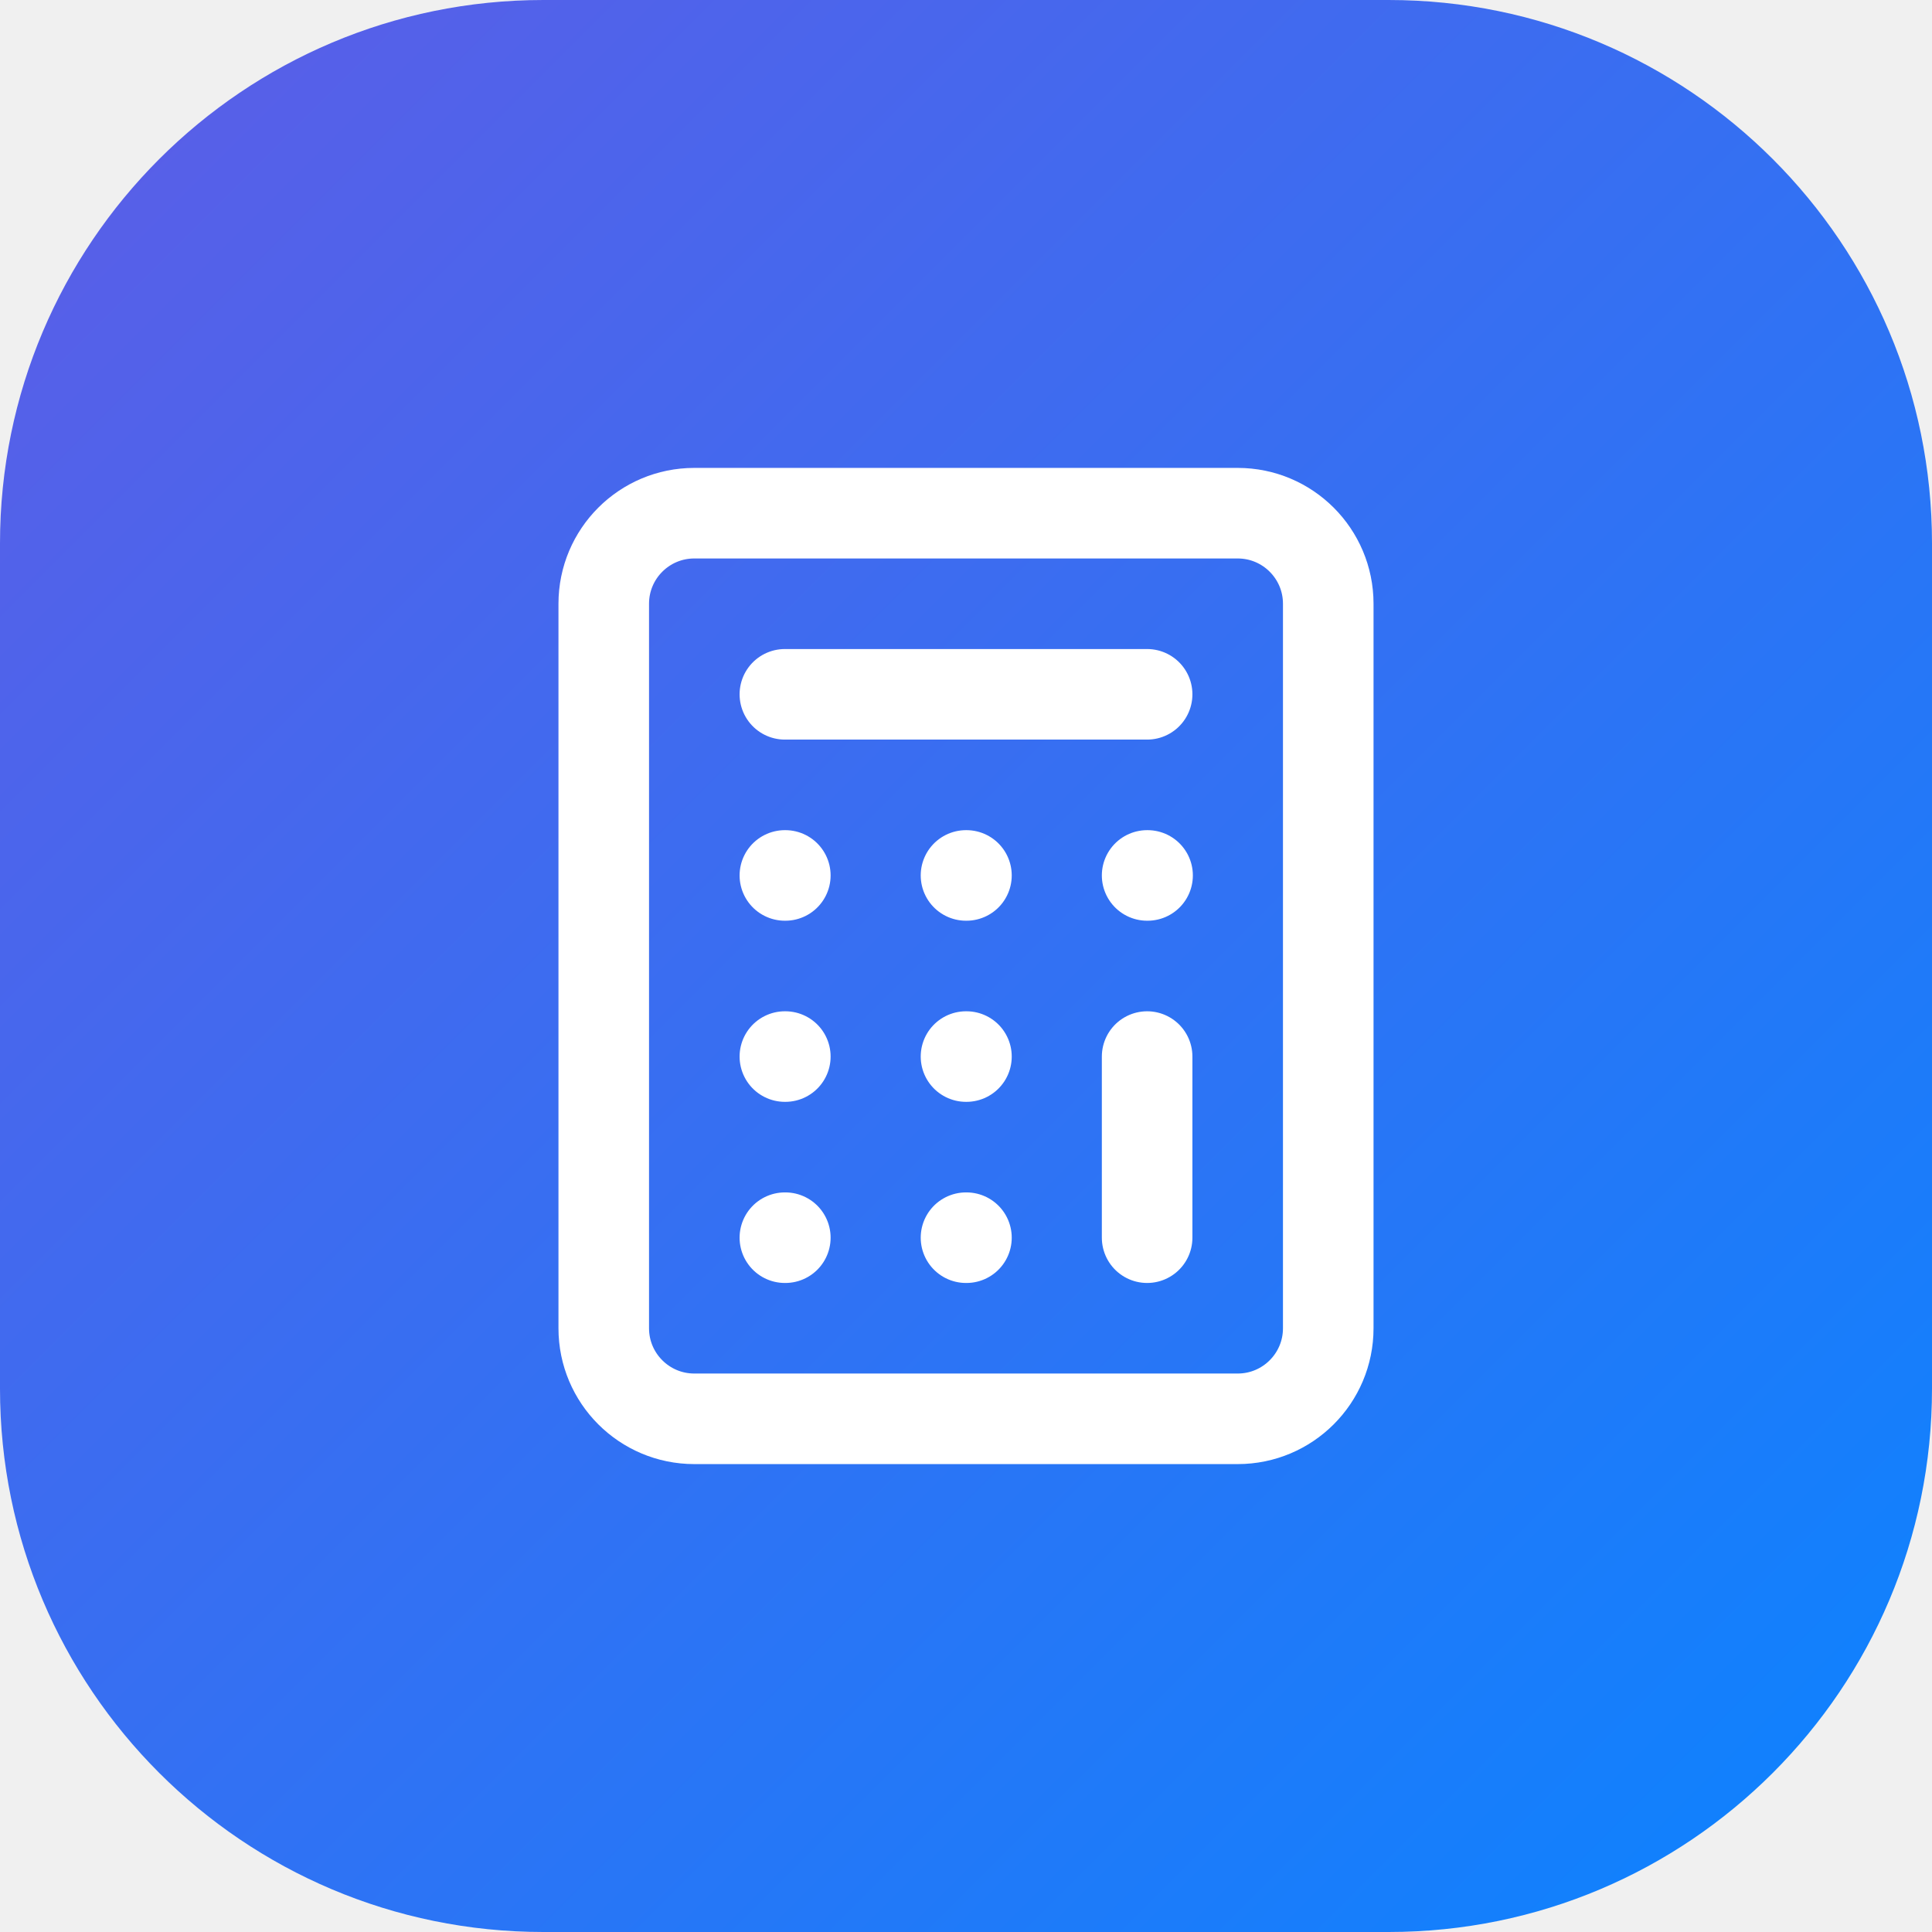
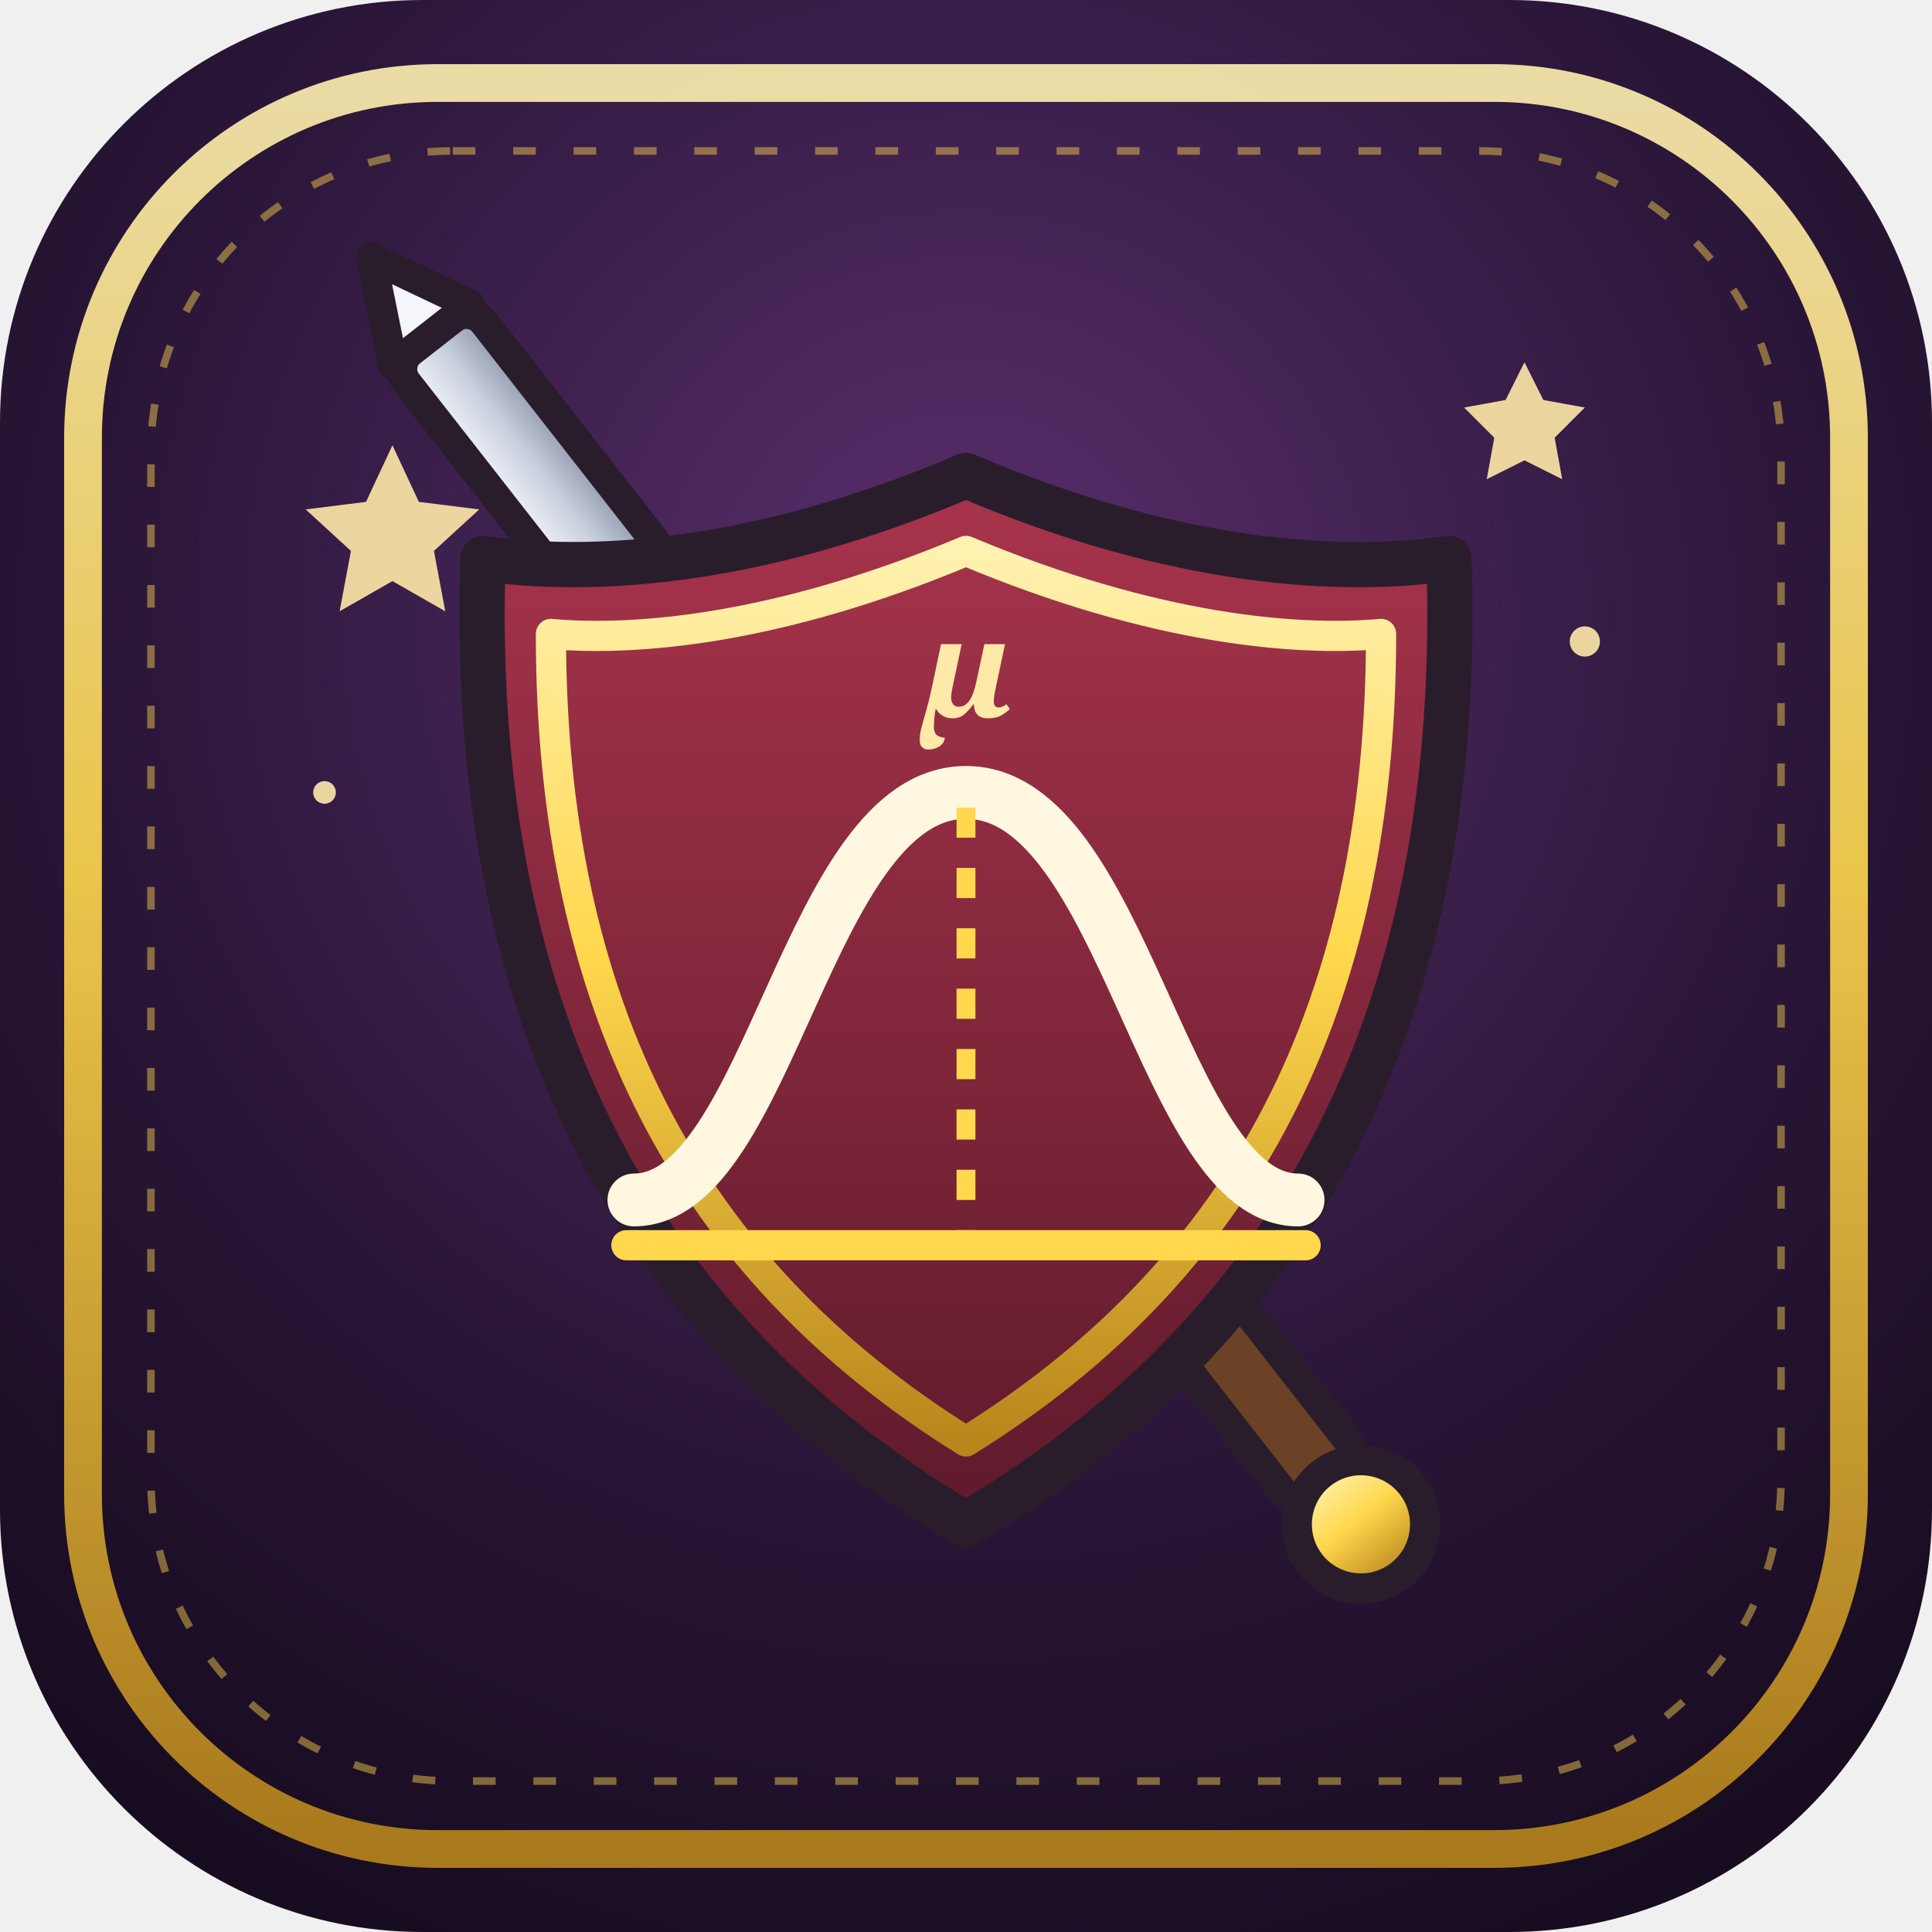
- <svg xmlns="http://www.w3.org/2000/svg" viewBox="0 0 64 64">
+ <svg xmlns="http://www.w3.org/2000/svg" viewBox="0 0 512 512">
  <defs>
-     <linearGradient id="g" x1="0" y1="0" x2="1" y2="1">
-       <stop offset="0" stop-color="#5e5ce6" />
-       <stop offset="1" stop-color="#0a84ff" />
+     <radialGradient id="bg" cx="50%" cy="32%" r="80%">
+       <stop offset="0" stop-color="#5a2f6e" />
+       <stop offset=".55" stop-color="#2a1638" />
+       <stop offset="1" stop-color="#140a1c" />
+     </radialGradient>
+     <linearGradient id="gold" x1="0" y1="0" x2="0" y2="1">
+       <stop offset="0" stop-color="#fff1b0" />
+       <stop offset=".45" stop-color="#ffd84d" />
+       <stop offset="1" stop-color="#b8861c" />
+     </linearGradient>
+     <linearGradient id="shield" x1="0" y1="0" x2="0" y2="1">
+       <stop offset="0" stop-color="#a8344c" />
+       <stop offset="1" stop-color="#5e1a2b" />
+     </linearGradient>
+     <linearGradient id="blade" x1="0" y1="0" x2="1" y2="0">
+       <stop offset="0" stop-color="#f4f6fb" />
+       <stop offset=".5" stop-color="#c9d0de" />
+       <stop offset="1" stop-color="#8a93a6" />
    </linearGradient>
  </defs>
-   <rect width="64" height="64" rx="18" fill="url(#g)" />
-   <g transform="translate(14 14) scale(1.5)" fill="none" stroke="#ffffff" stroke-width="2" stroke-linecap="round" stroke-linejoin="round">
-     <rect width="16" height="20" x="4" y="2" rx="2" />
-     <line x1="8" x2="16" y1="6" y2="6" />
-     <line x1="16" x2="16" y1="14" y2="18" />
-     <path d="M16 10h.01" />
-     <path d="M12 10h.01" />
-     <path d="M8 10h.01" />
-     <path d="M12 14h.01" />
-     <path d="M8 14h.01" />
-     <path d="M12 18h.01" />
-     <path d="M8 18h.01" />
+   <rect width="512" height="512" rx="112" fill="url(#bg)" />
+   <rect x="22" y="22" width="468" height="468" rx="94" fill="none" stroke="url(#gold)" stroke-width="10" opacity=".9" />
+   <rect x="40" y="40" width="432" height="432" rx="80" fill="none" stroke="#ffd84d" stroke-width="2" stroke-dasharray="6 10" opacity=".45" />
+   <g fill="#ffe9a8" opacity=".9">
+     <path d="M104 118l7 15 16 2-12 11 3 16-14-8-14 8 3-16-12-11 16-2z" />
+     <path d="M404 96l5 10 11 2-8 8 2 11-10-5-10 5 2-11-8-8 11-2z" />
+     <circle cx="420" cy="170" r="4" />
+     <circle cx="86" cy="210" r="3" />
  </g>
+   <g transform="rotate(-38 256 270)">
+     <rect x="243" y="40" width="26" height="300" rx="6" fill="url(#blade)" stroke="#2a1d2b" stroke-width="8" />
+     <path d="M243 40 L256 14 L269 40 Z" fill="#f4f6fb" stroke="#2a1d2b" stroke-width="8" stroke-linejoin="round" />
+     <rect x="196" y="334" width="120" height="24" rx="10" fill="url(#gold)" stroke="#2a1d2b" stroke-width="8" />
+     <rect x="245" y="356" width="22" height="70" rx="6" fill="#6b4226" stroke="#2a1d2b" stroke-width="8" />
+     <circle cx="256" cy="440" r="17" fill="url(#gold)" stroke="#2a1d2b" stroke-width="8" />
+   </g>
+   <path d="M256 126 C312 150 356 152 384 148 C388 268 344 352 256 404 C168 352 124 268 128 148 C156 152 200 150 256 126 Z" fill="url(#shield)" stroke="#2a1d2b" stroke-width="12" stroke-linejoin="round" />
+   <path d="M256 146 C306 167 344 170 366 168 C366 266 330 336 256 382 C182 336 146 266 146 168 C168 170 206 167 256 146 Z" fill="none" stroke="url(#gold)" stroke-width="8" stroke-linejoin="round" />
+   <path d="M168 318 C204 318 214 210 256 210 C298 210 308 318 344 318" fill="none" stroke="#fff7e0" stroke-width="14" stroke-linecap="round" />
+   <line x1="166" y1="330" x2="346" y2="330" stroke="#ffd84d" stroke-width="8" stroke-linecap="round" />
+   <line x1="256" y1="214" x2="256" y2="330" stroke="#ffd84d" stroke-width="5" stroke-dasharray="8 8" />
+   <text x="256" y="190" text-anchor="middle" font-family="Georgia, serif" font-style="italic" font-weight="700" font-size="36" fill="#ffe9a8">μ</text>
</svg>
